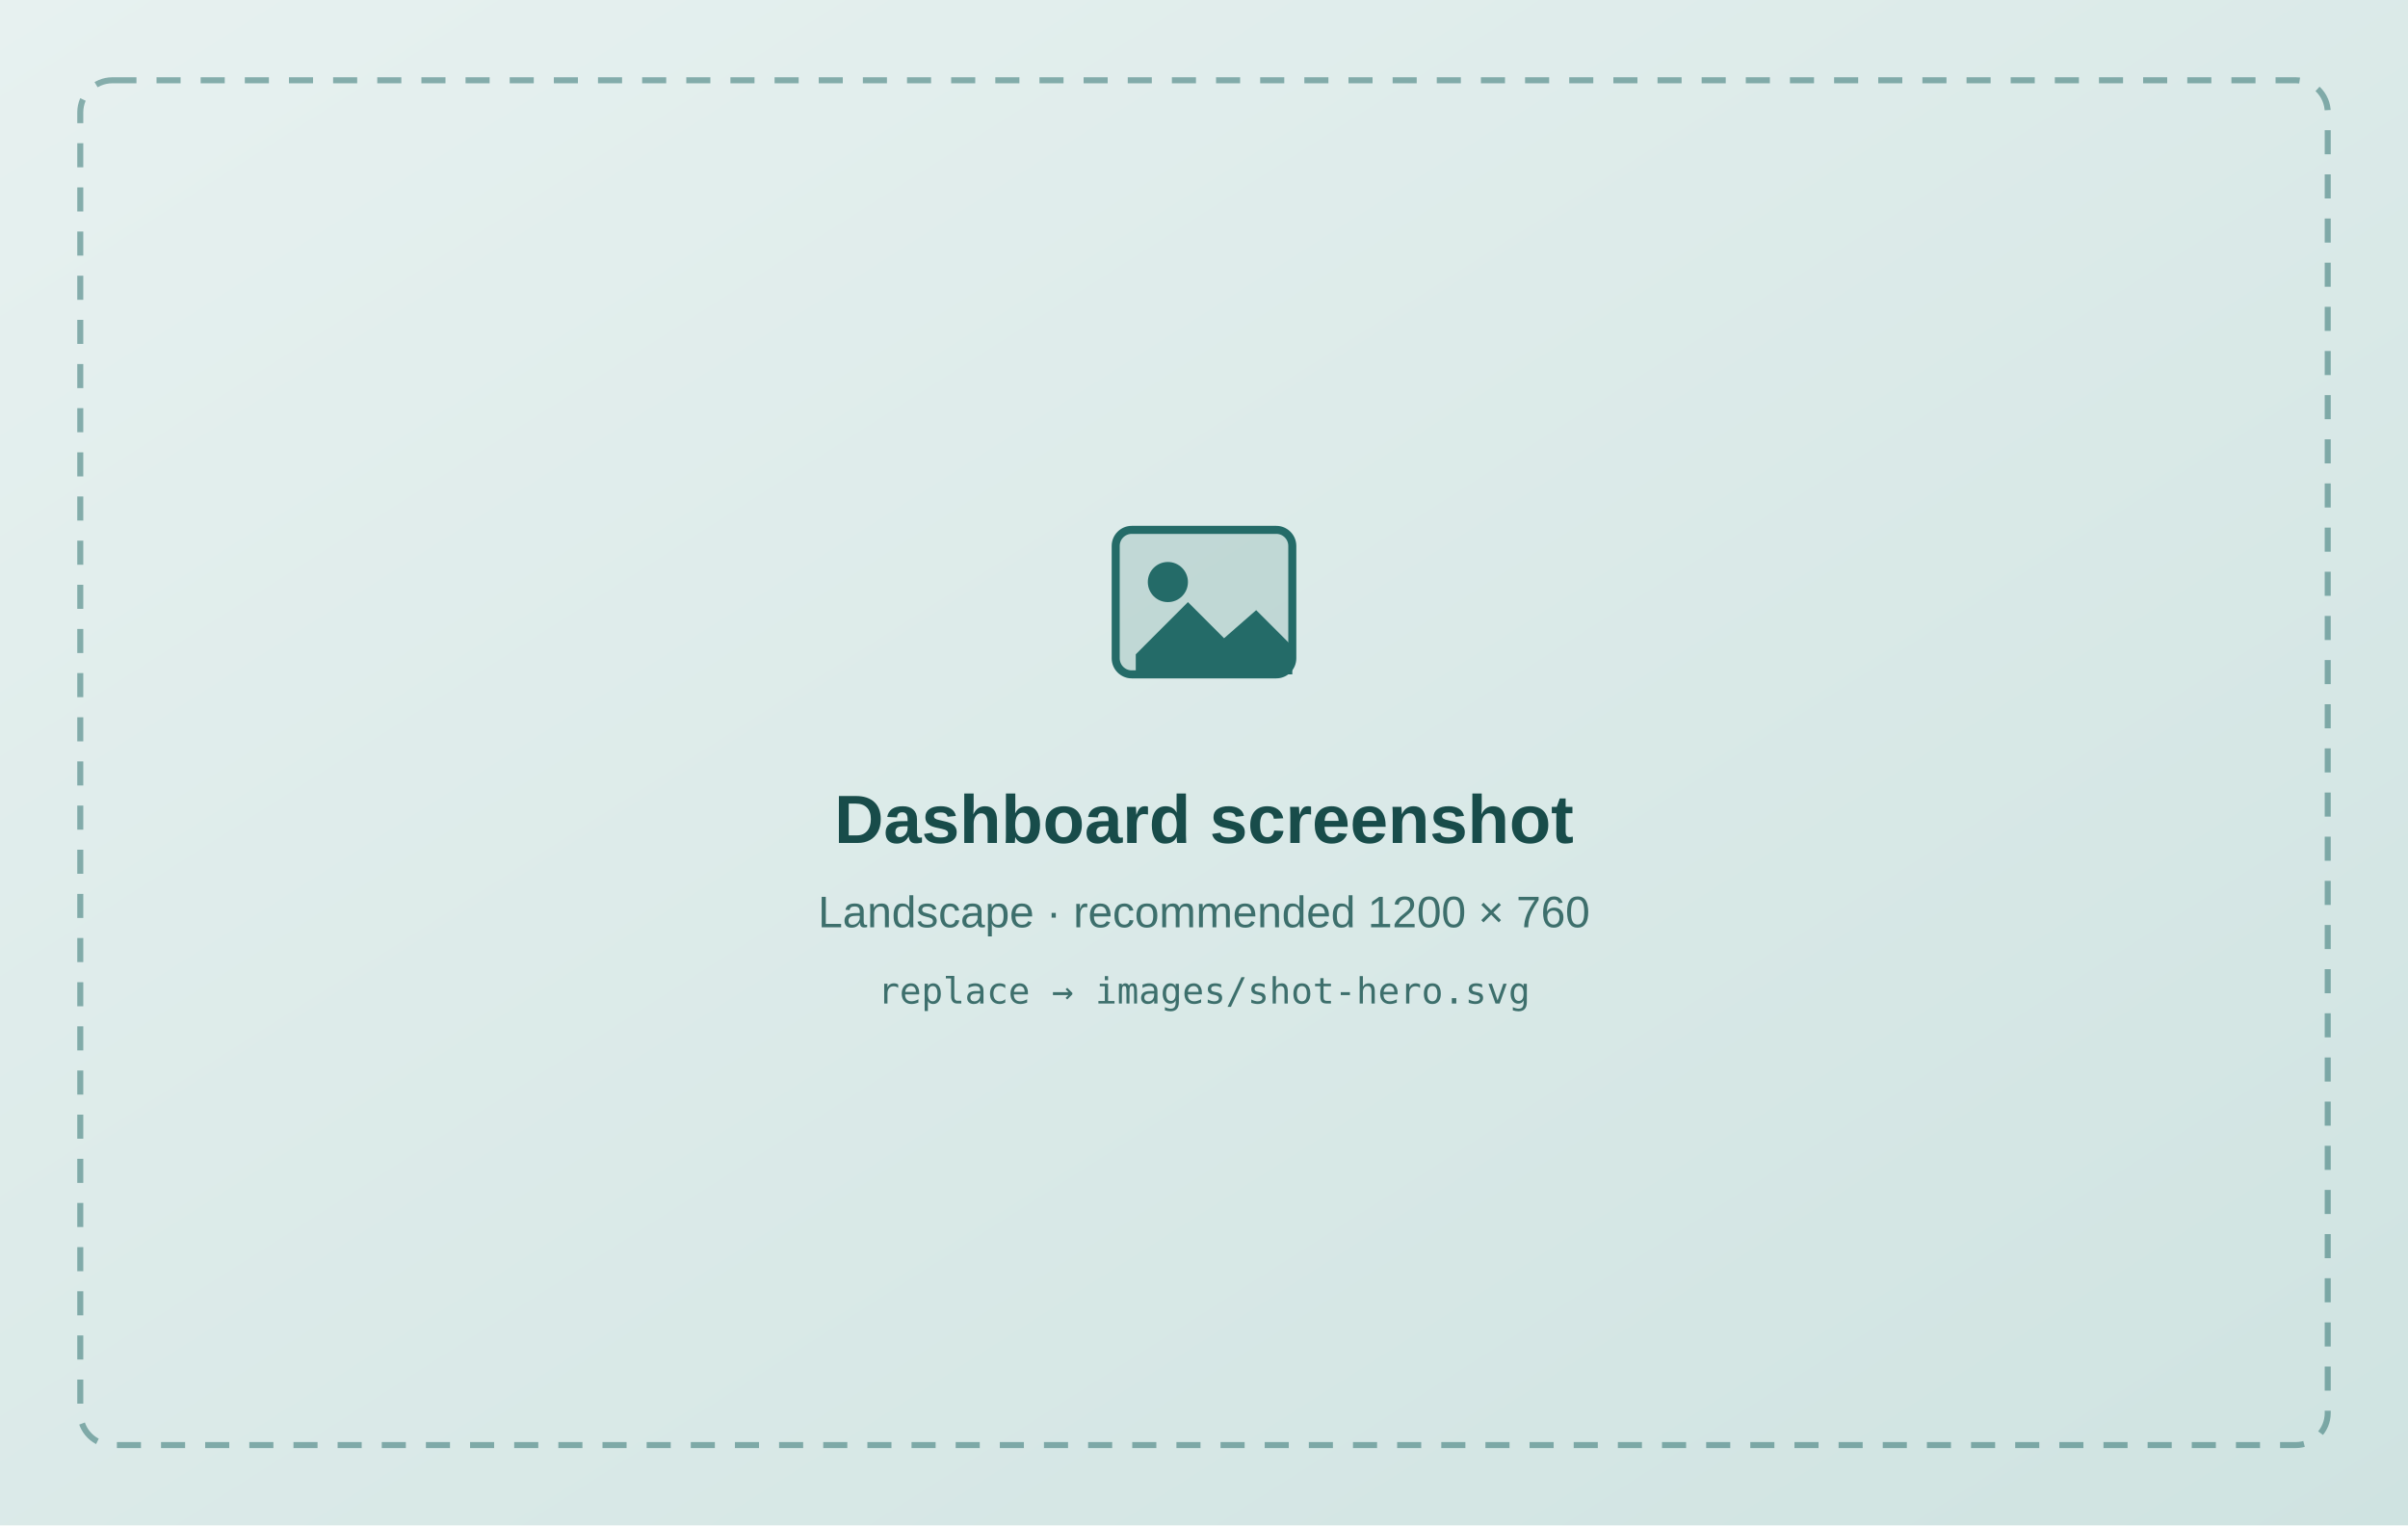
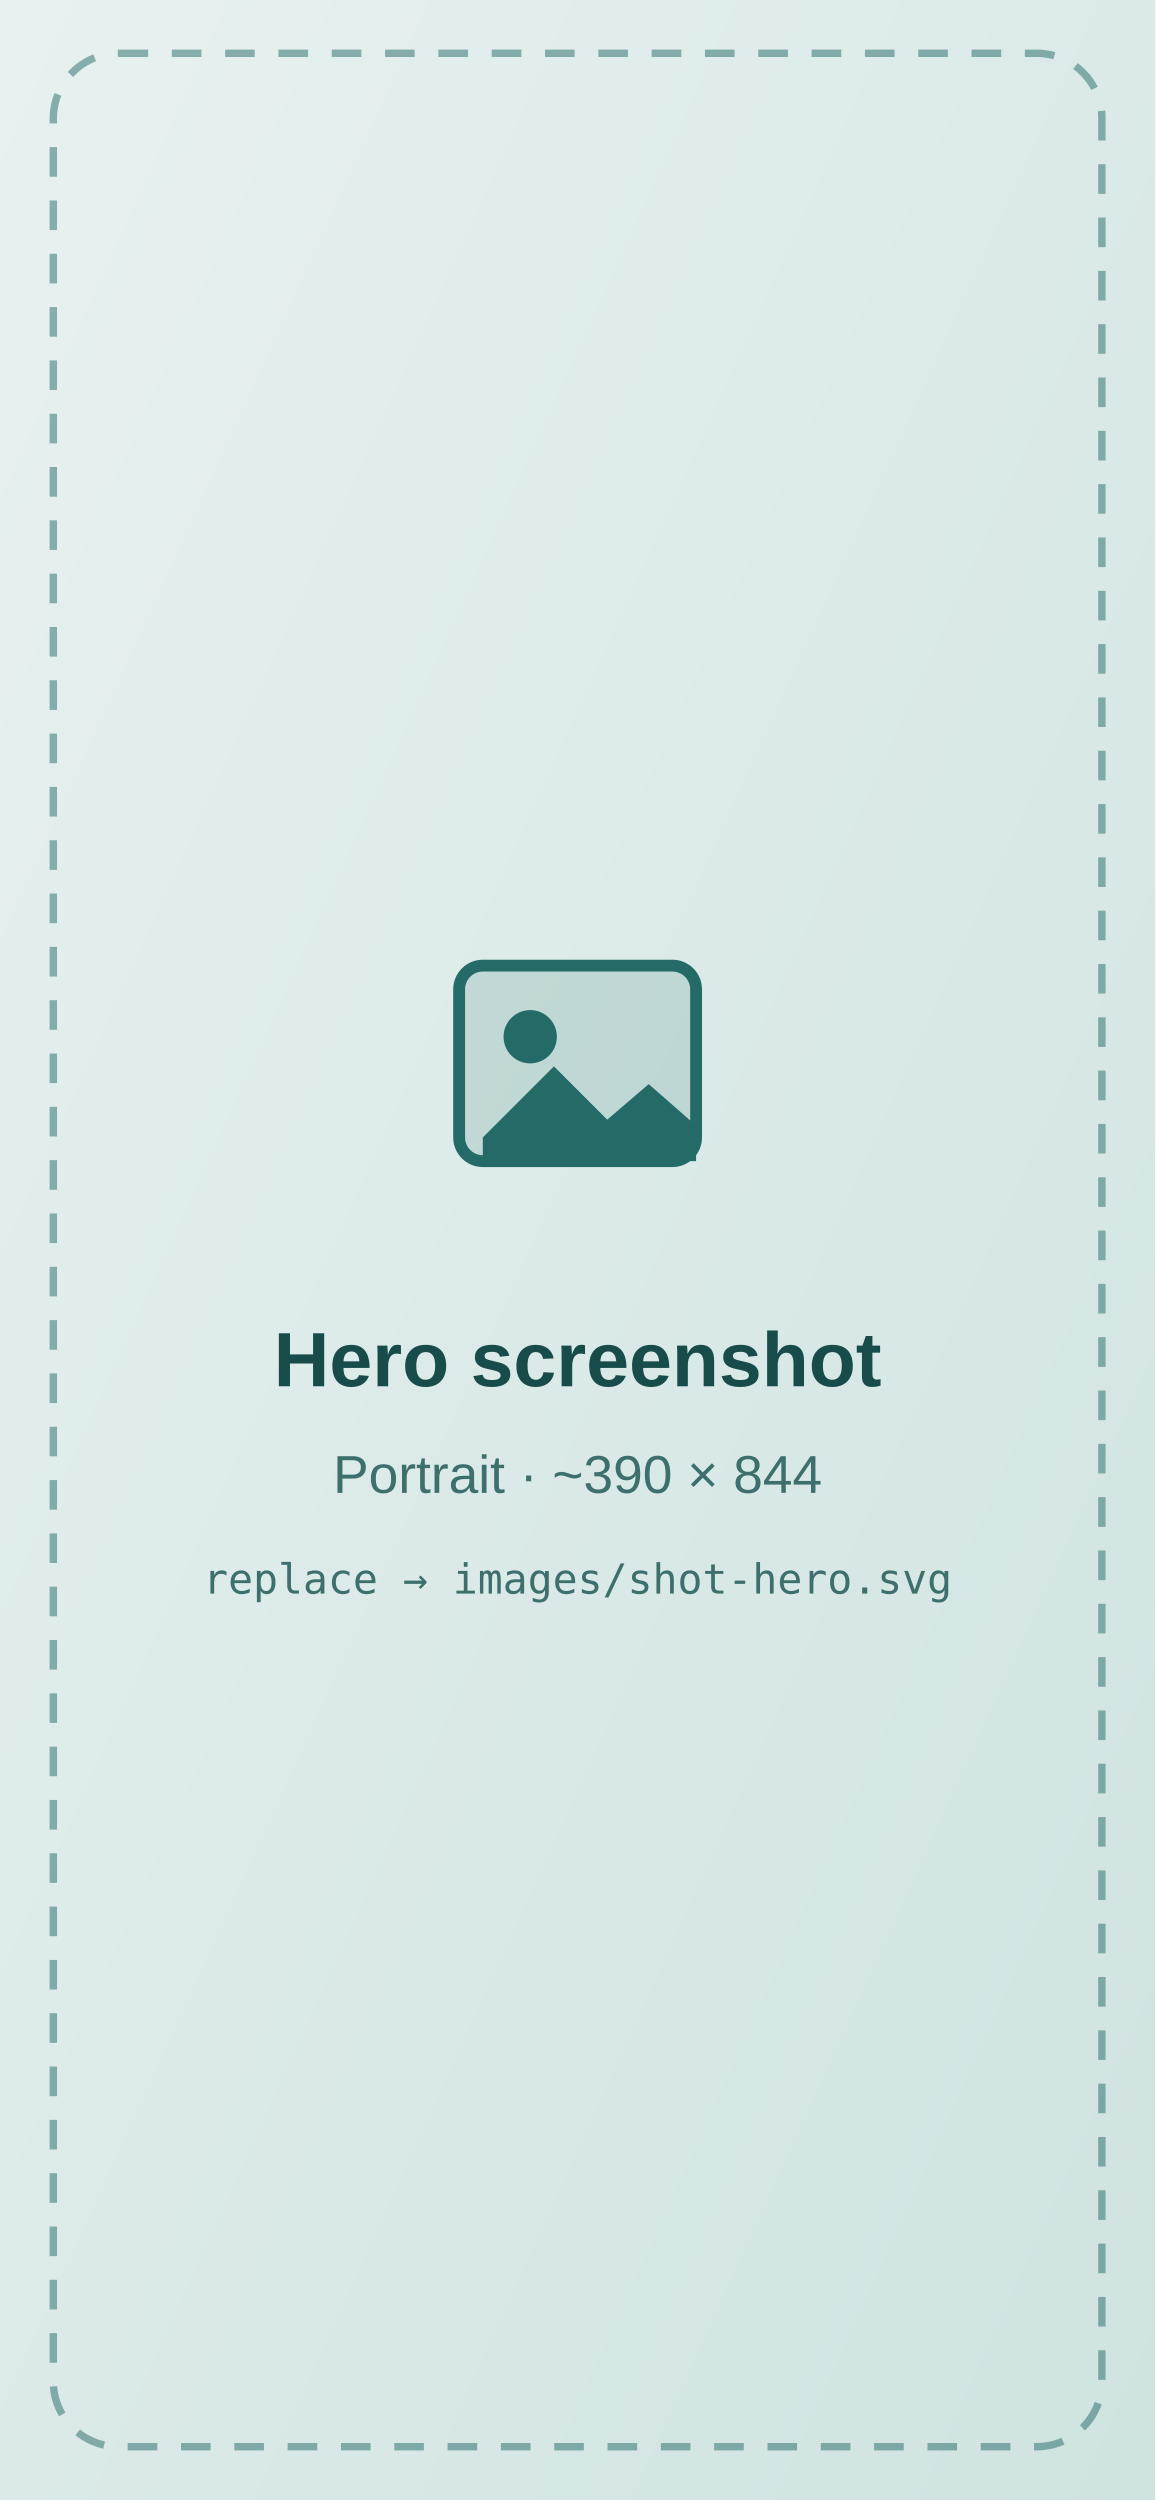
- <svg xmlns="http://www.w3.org/2000/svg" viewBox="0 0 1200 760" role="img" aria-label="Screenshot placeholder">
+ <svg xmlns="http://www.w3.org/2000/svg" viewBox="0 0 390 844" role="img" aria-label="Hero screenshot placeholder">
  <defs>
    <linearGradient id="g" x1="0" y1="0" x2="1" y2="1">
      <stop offset="0" stop-color="#e7f1f0" />
      <stop offset="1" stop-color="#cfe3e1" />
    </linearGradient>
  </defs>
-   <rect width="1200" height="760" fill="url(#g)" />
-   <g fill="none" stroke="#246B68" stroke-opacity=".5" stroke-width="3" stroke-dasharray="12 10">
-     <rect x="40" y="40" width="1120" height="680" rx="16" />
+   <rect width="390" height="844" fill="url(#g)" />
+   <g fill="none" stroke="#246B68" stroke-opacity=".5" stroke-width="2.5" stroke-dasharray="10 8">
+     <rect x="18" y="18" width="354" height="808" rx="22" />
  </g>
-   <g fill="#246B68" transform="translate(600 300)">
-     <g transform="translate(-44 -44)">
-       <rect x="0" y="8" width="88" height="72" rx="8" fill="#246B68" fill-opacity=".15" />
-       <rect x="0" y="8" width="88" height="72" rx="8" fill="none" stroke="#246B68" stroke-width="4" />
-       <circle cx="26" cy="34" r="10" />
-       <path d="M10 70 L36 44 L54 62 L70 48 L88 66 L88 80 L10 80 Z" />
+   <g transform="translate(195 360)">
+     <g transform="translate(-40 -40)" fill="#246B68">
+       <rect x="0" y="6" width="80" height="66" rx="8" fill="#246B68" fill-opacity=".15" />
+       <rect x="0" y="6" width="80" height="66" rx="8" fill="none" stroke="#246B68" stroke-width="4" />
+       <circle cx="24" cy="30" r="9" />
+       <path d="M8 64 L32 40 L50 58 L64 46 L80 60 L80 72 L8 72 Z" />
    </g>
  </g>
-   <text x="600" y="420" text-anchor="middle" font-family="Segoe UI, Arial, sans-serif" font-size="34" font-weight="700" fill="#184c4a">Dashboard screenshot</text>
-   <text x="600" y="462" text-anchor="middle" font-family="Segoe UI, Arial, sans-serif" font-size="22" fill="#3d6f6c">Landscape · recommended 1200 × 760</text>
-   <text x="600" y="500" text-anchor="middle" font-family="Consolas, monospace" font-size="18" fill="#3d6f6c">replace → images/shot-hero.svg</text>
+   <text x="195" y="468" text-anchor="middle" font-family="Segoe UI, Arial, sans-serif" font-size="26" font-weight="700" fill="#184c4a">Hero screenshot</text>
+   <text x="195" y="504" text-anchor="middle" font-family="Segoe UI, Arial, sans-serif" font-size="18" fill="#3d6f6c">Portrait · ~390 × 844</text>
+   <text x="195" y="538" text-anchor="middle" font-family="Consolas, monospace" font-size="14" fill="#3d6f6c">replace → images/shot-hero.svg</text>
</svg>
